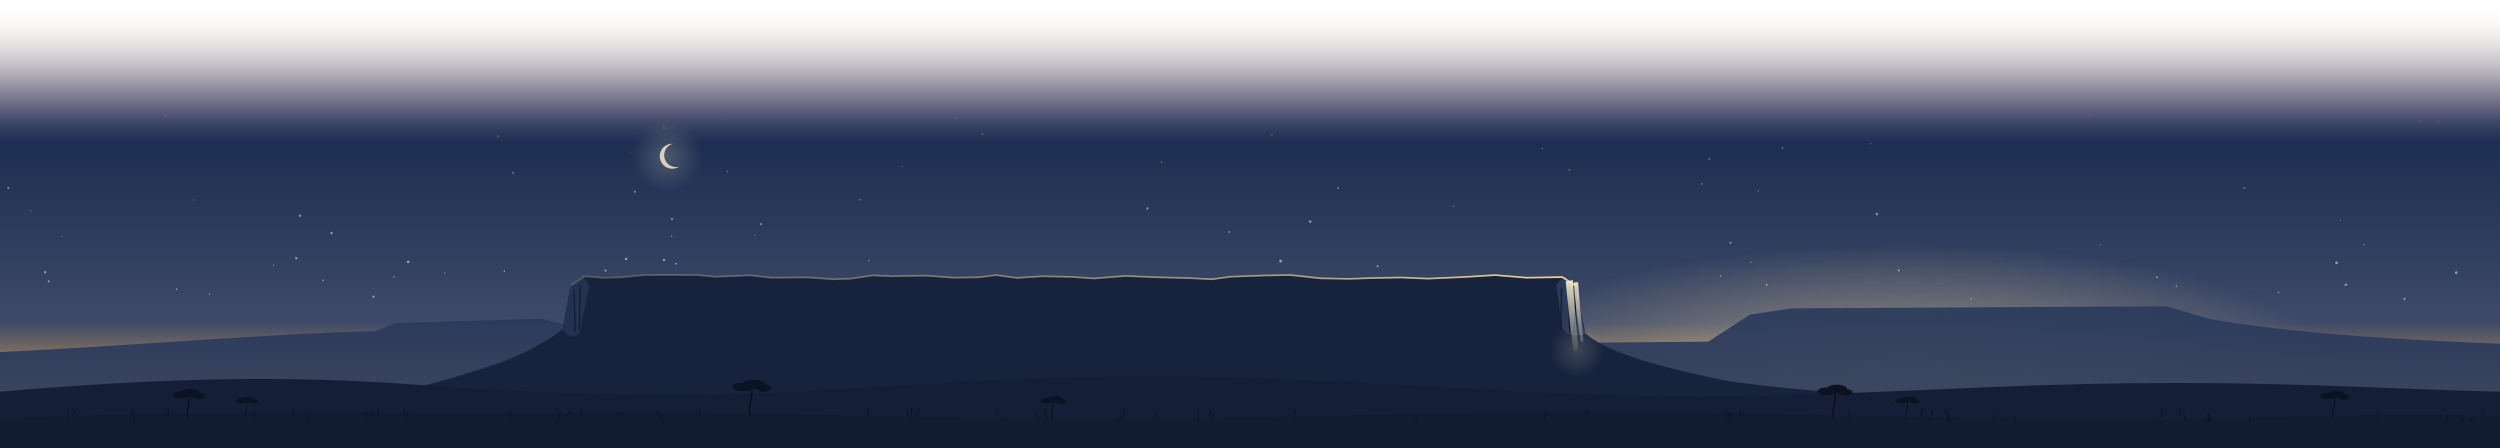
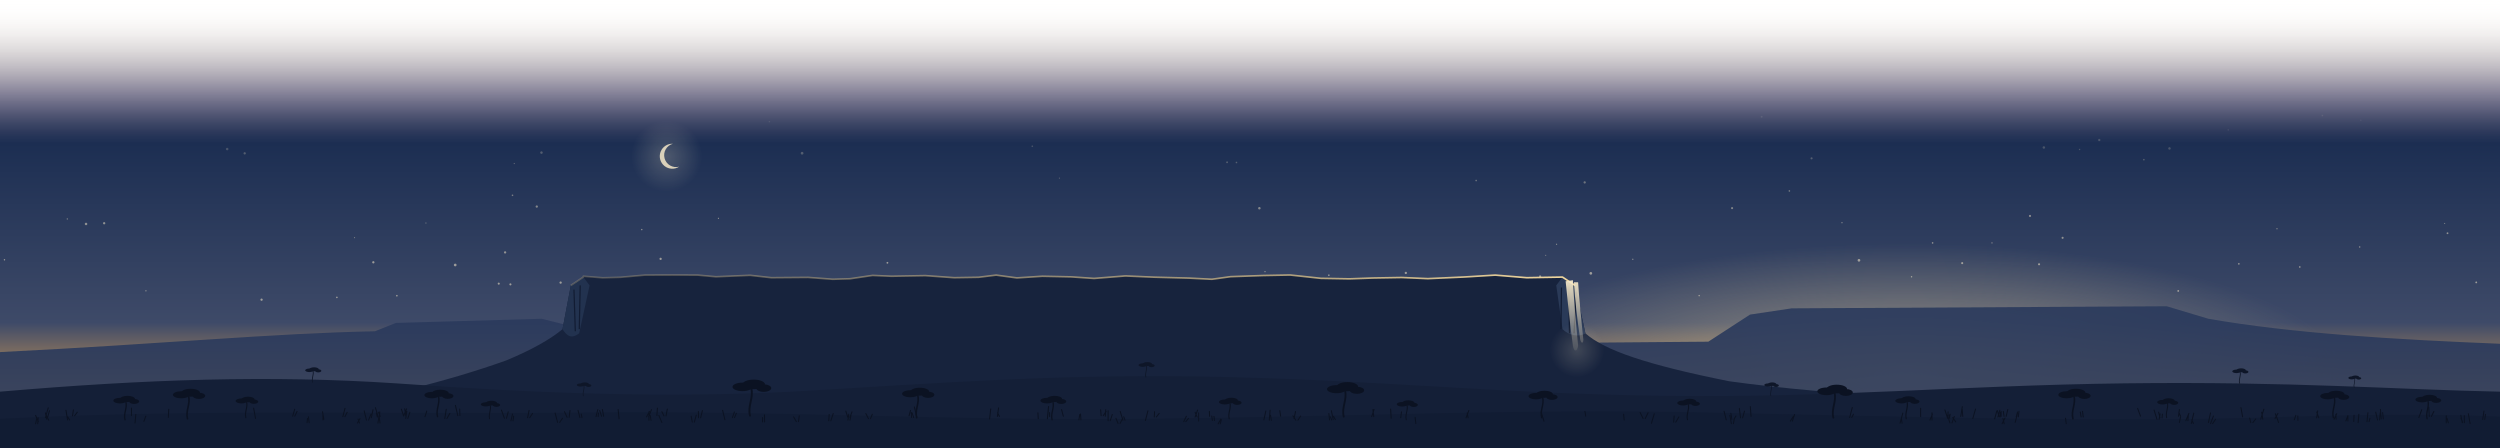
<svg xmlns="http://www.w3.org/2000/svg" viewBox="0 0 2400 430" preserveAspectRatio="xMidYMax slice">
  <defs>
    <linearGradient id="ceu" x1="0" y1="0" x2="0" y2="1">
      <stop offset="0.000" stop-color="#C8B497" stop-opacity="0.000" />
      <stop offset="0.023" stop-color="#BCA993" stop-opacity="0.015" />
      <stop offset="0.046" stop-color="#AF9E8F" stop-opacity="0.055" />
      <stop offset="0.069" stop-color="#A3938B" stop-opacity="0.118" />
      <stop offset="0.091" stop-color="#968987" stop-opacity="0.198" />
      <stop offset="0.114" stop-color="#8A7E82" stop-opacity="0.292" />
      <stop offset="0.137" stop-color="#7D737E" stop-opacity="0.394" />
      <stop offset="0.160" stop-color="#71687A" stop-opacity="0.500" />
      <stop offset="0.183" stop-color="#645D76" stop-opacity="0.606" />
      <stop offset="0.206" stop-color="#575371" stop-opacity="0.708" />
      <stop offset="0.229" stop-color="#4B4B6B" stop-opacity="0.802" />
      <stop offset="0.251" stop-color="#404465" stop-opacity="0.882" />
      <stop offset="0.274" stop-color="#343D5E" stop-opacity="0.945" />
      <stop offset="0.297" stop-color="#283558" stop-opacity="0.985" />
      <stop offset="0.320" stop-color="#1C2E52" stop-opacity="1.000" />
      <stop offset=".72" stop-color="#3E4A68" />
      <stop offset=".82" stop-color="#9C7E5C" />
      <stop offset=".87" stop-color="#C9A064" />
    </linearGradient>
    <radialGradient id="astro-brilho">
      <stop offset="0" stop-color="#F4E7C8" stop-opacity="0.22" />
      <stop offset="1" stop-color="#F4E7C8" stop-opacity="0" />
    </radialGradient>
    <radialGradient id="sol" cx="1830" cy="190" r="420" gradientUnits="userSpaceOnUse" gradientTransform="translate(1830 190) scale(1 .3) translate(-1830 -190)">
      <stop offset="0" stop-color="#F3D9A0" stop-opacity="0.55" />
      <stop offset="1" stop-color="#F3D9A0" stop-opacity="0" />
    </radialGradient>
    <linearGradient id="agua" x1="0" y1="0" x2="0" y2="1">
      <stop offset="0" stop-color="#F4E7C8" stop-opacity=".95" />
      <stop offset="1" stop-color="#F4E7C8" stop-opacity=".1" />
    </linearGradient>
    <radialGradient id="nevoa" cx="1514" cy="166" r="26" gradientUnits="userSpaceOnUse">
      <stop offset="0" stop-color="#F4E7C8" stop-opacity=".18" />
      <stop offset="1" stop-color="#F4E7C8" stop-opacity="0" />
    </radialGradient>
    <linearGradient id="luz" x1="548" y1="0" x2="1512" y2="0" gradientUnits="userSpaceOnUse">
      <stop offset="0" stop-color="#E3C88D" stop-opacity="0.25" />
      <stop offset=".7" stop-color="#E3C88D" stop-opacity="0.7" />
      <stop offset="1" stop-color="#F3D9A0" stop-opacity="1" />
    </linearGradient>
  </defs>
  <rect width="2400" height="430" fill="url(#ceu)" />
  <g fill="#F4E7C8" opacity="0.50">
-     <circle cx="865.7" cy="159.9" r="0.6" opacity="0.6" />
-     <circle cx="2006" cy="110.1" r="0.9" opacity="0.2" />
-     <circle cx="1506.6" cy="163.4" r="1" opacity="0.6" />
-     <circle cx="1633.6" cy="176.5" r="0.9" opacity="0.7" />
-     <circle cx="8" cy="180.4" r="1.1" opacity="0.8" />
-     <circle cx="1795.8" cy="138.1" r="0.9" opacity="0.4" />
-     <circle cx="1284.5" cy="180.7" r="1" opacity="0.8" />
-     <circle cx="158.5" cy="110.7" r="1.1" opacity="0.2" />
-     <circle cx="605.3" cy="147" r="0.6" opacity="0.5" />
-     <circle cx="637.3" cy="122.6" r="1.1" opacity="0.3" />
-     <circle cx="492.5" cy="165.9" r="1.1" opacity="0.6" />
-     <circle cx="2341.8" cy="115.8" r="0.9" opacity="0.2" />
-     <circle cx="918.1" cy="113.1" r="0.9" opacity="0.2" />
-     <circle cx="1640.9" cy="152.6" r="1.1" opacity="0.5" />
-     <circle cx="1480.7" cy="142.6" r="1" opacity="0.4" />
-     <circle cx="185.9" cy="192" r="0.6" opacity="0.8" />
-     <circle cx="609.5" cy="184.1" r="1.1" opacity="0.8" />
-     <circle cx="730.6" cy="215.1" r="1" opacity="1" />
-     <circle cx="29.9" cy="202.1" r="0.5" opacity="0.9" />
-     <circle cx="645.1" cy="210.2" r="1" opacity="1" />
-     <circle cx="1661.2" cy="233.1" r="1" opacity="1" />
-     <circle cx="698.1" cy="164.5" r="0.9" opacity="0.6" />
-     <circle cx="1115.2" cy="155.7" r="0.9" opacity="0.5" />
-     <circle cx="284.4" cy="247.9" r="1.2" opacity="1" />
-     <circle cx="478.2" cy="130.9" r="1.3" opacity="0.3" />
-     <circle cx="2247" cy="211.4" r="0.5" opacity="1" />
-     <circle cx="1101.5" cy="200.1" r="1.2" opacity="0.9" />
-     <circle cx="2323.5" cy="116.1" r="0.9" opacity="0.2" />
-     <circle cx="644.8" cy="226.9" r="0.7" opacity="1" />
-     <circle cx="2269.4" cy="234.9" r="0.7" opacity="1" />
-     <circle cx="1395.5" cy="197.8" r="0.6" opacity="0.9" />
-     <circle cx="1257.8" cy="212.7" r="1.3" opacity="1" />
-     <circle cx="318.3" cy="223.7" r="1.2" opacity="1" />
-     <circle cx="1221" cy="129.5" r="1.2" opacity="0.3" />
-     <circle cx="1688" cy="183.3" r="0.7" opacity="0.8" />
-     <circle cx="2154.5" cy="180.6" r="0.9" opacity="0.8" />
-     <circle cx="59.6" cy="226.9" r="0.5" opacity="1" />
-     <circle cx="1180.1" cy="222.7" r="0.9" opacity="1" />
-     <circle cx="724.7" cy="225.7" r="0.6" opacity="1" />
-     <circle cx="825.5" cy="191.8" r="0.8" opacity="0.8" />
-     <circle cx="2016.6" cy="235" r="0.5" opacity="1" />
-     <circle cx="1801.8" cy="205.6" r="1.2" opacity="1" />
-     <circle cx="288.1" cy="207.1" r="1.2" opacity="1" />
-     <circle cx="1711.3" cy="142.2" r="1.2" opacity="0.4" />
-     <circle cx="695.6" cy="114.4" r="0.8" opacity="0.2" />
-     <circle cx="943" cy="128.6" r="1.3" opacity="0.3" />
+     <circle cx="1662.8" cy="199.8" r="1" opacity="0.9" />
+     <circle cx="2349.6" cy="223.9" r="0.9" opacity="1" />
+     <circle cx="2015.3" cy="134.4" r="1.1" opacity="0.4" />
+     <circle cx="2058.1" cy="153.3" r="0.8" opacity="0.5" />
+     <circle cx="1739.1" cy="152" r="1" opacity="0.5" />
+     <circle cx="738.6" cy="116.8" r="0.7" opacity="0.2" />
+     <circle cx="1494.3" cy="234.5" r="0.6" opacity="1" />
+     <circle cx="2185.9" cy="219.6" r="0.6" opacity="1" />
+     <circle cx="64.6" cy="210.2" r="0.6" opacity="1" />
+     <circle cx="2229.5" cy="110.9" r="0.8" opacity="0.2" />
+     <circle cx="340.4" cy="228.2" r="0.5" opacity="1" />
+     <circle cx="100" cy="214.3" r="1.1" opacity="1" />
+     <circle cx="1521.3" cy="175.1" r="1.1" opacity="0.7" />
+     <circle cx="1768.3" cy="213.8" r="0.6" opacity="1" />
+     <circle cx="1417.1" cy="173.3" r="0.8" opacity="0.7" />
+     <circle cx="1962.1" cy="141.6" r="1.2" opacity="0.4" />
+     <circle cx="2139.1" cy="124.7" r="0.6" opacity="0.3" />
+     <circle cx="2082.7" cy="142.5" r="1.2" opacity="0.4" />
+     <circle cx="2266.4" cy="115.4" r="0.6" opacity="0.2" />
+     <circle cx="493.7" cy="157" r="0.6" opacity="0.6" />
+     <circle cx="82.6" cy="215" r="1.2" opacity="1" />
+     <circle cx="1948.8" cy="207.3" r="1" opacity="1" />
+     <circle cx="1980.1" cy="228.3" r="1" opacity="1" />
+     <circle cx="689.7" cy="209.6" r="0.6" opacity="1" />
+     <circle cx="234.9" cy="147.2" r="1.1" opacity="0.5" />
+     <circle cx="492" cy="187.5" r="0.8" opacity="0.8" />
+     <circle cx="1017" cy="171" r="0.5" opacity="0.7" />
+     <circle cx="616.1" cy="220.4" r="0.7" opacity="1" />
+     <circle cx="1717.8" cy="183.3" r="0.8" opacity="0.8" />
+     <circle cx="770" cy="147.1" r="1.3" opacity="0.5" />
+     <circle cx="1209" cy="199.9" r="1.2" opacity="0.9" />
+     <circle cx="1483.9" cy="245.1" r="0.5" opacity="1" />
+     <circle cx="991" cy="140.4" r="0.8" opacity="0.4" />
+     <circle cx="1855.3" cy="233.2" r="0.8" opacity="1" />
+     <circle cx="1691.2" cy="112.1" r="0.9" opacity="0.2" />
+     <circle cx="519.8" cy="146.5" r="1.2" opacity="0.5" />
+     <circle cx="218.1" cy="143.1" r="1.2" opacity="0.4" />
+     <circle cx="408.9" cy="214.1" r="0.5" opacity="1" />
+     <circle cx="484.9" cy="242.3" r="1.1" opacity="1" />
+     <circle cx="2346.9" cy="214.5" r="0.5" opacity="1" />
+     <circle cx="1178" cy="155.8" r="0.9" opacity="0.5" />
+     <circle cx="1912.3" cy="233.2" r="0.6" opacity="1" />
+     <circle cx="1187" cy="156" r="0.8" opacity="0.5" />
+     <circle cx="1996.4" cy="143.5" r="0.7" opacity="0.4" />
+     <circle cx="2265.3" cy="237.1" r="0.7" opacity="1" />
+     <circle cx="515.3" cy="198.3" r="1.1" opacity="0.9" />
  </g>
  <circle cx="640" cy="150" r="34" fill="url(#astro-brilho)" />
  <path d="M646 138a12 12 0 1 0 6 22a10 10 0 1 1 -6 -22z" fill="#F4E7C8" opacity=".85" />
  <g transform="translate(0 170)">
    <rect width="2400" height="260" fill="url(#sol)" />
    <g fill="#F4E7C8" opacity="0.55">
-       <circle cx="46.8" cy="100.2" r="1" />
-       <circle cx="43.4" cy="91.3" r="1.1" />
-       <circle cx="1229.4" cy="80.6" r="1.4" />
-       <circle cx="1892.1" cy="116.9" r="0.7" />
-       <circle cx="637.4" cy="79.6" r="1.2" />
-       <circle cx="649.1" cy="83.2" r="0.9" />
-       <circle cx="2187.4" cy="110.8" r="0.8" />
-       <circle cx="358.5" cy="114.8" r="1.1" />
-       <circle cx="1681" cy="81.6" r="0.6" />
-       <circle cx="1651.7" cy="95" r="0.7" />
-       <circle cx="2252" cy="103.4" r="1.2" />
-       <circle cx="201" cy="112.2" r="0.7" />
-       <circle cx="2070.7" cy="96.2" r="0.9" />
-       <circle cx="1327.4" cy="115.1" r="0.8" />
-       <circle cx="310.1" cy="99.1" r="0.8" />
-       <circle cx="262.7" cy="84.5" r="0.6" />
-       <circle cx="484.2" cy="90.5" r="0.8" />
-       <circle cx="1822.8" cy="89.6" r="1" />
-       <circle cx="427" cy="91.9" r="0.6" />
-       <circle cx="601.1" cy="78.6" r="1.2" />
-       <circle cx="1322.5" cy="85.6" r="1" />
-       <circle cx="2243.1" cy="82.3" r="1.3" />
-       <circle cx="1037.2" cy="97.8" r="1.3" />
-       <circle cx="943.4" cy="98.3" r="1.2" />
-       <circle cx="2357.9" cy="91.7" r="1.3" />
-       <circle cx="1696.1" cy="103.4" r="0.9" />
-       <circle cx="834.1" cy="80.2" r="0.7" />
-       <circle cx="169.7" cy="107.6" r="0.8" />
-       <circle cx="391.8" cy="81.4" r="1.3" />
-       <circle cx="2089.3" cy="104.8" r="0.8" />
-       <circle cx="581.3" cy="89.7" r="1" />
-       <circle cx="378.1" cy="95.8" r="0.8" />
-       <circle cx="2308.3" cy="116.9" r="1" />
-       <circle cx="586.7" cy="116.6" r="0.8" />
+       <circle cx="381" cy="113.9" r="0.8" />
+       <circle cx="1957.5" cy="83.7" r="1" />
+       <circle cx="2207.8" cy="86.3" r="0.8" />
+       <circle cx="1214.4" cy="90.8" r="0.6" />
+       <circle cx="437" cy="84.4" r="1.3" />
+       <circle cx="1631.2" cy="113.8" r="0.7" />
+       <circle cx="1883.7" cy="82.6" r="1" />
+       <circle cx="1527.2" cy="92.4" r="1.3" />
+       <circle cx="1332.4" cy="101.2" r="1.3" />
+       <circle cx="251.1" cy="117.7" r="1.1" />
+       <circle cx="946.2" cy="109.9" r="0.8" />
+       <circle cx="2377.2" cy="101.1" r="0.9" />
+       <circle cx="1835.1" cy="95.7" r="0.7" />
+       <circle cx="1784.6" cy="79.9" r="1.3" />
+       <circle cx="608.8" cy="103.6" r="1.4" />
+       <circle cx="1406.1" cy="104.5" r="0.9" />
+       <circle cx="4.3" cy="79.4" r="0.7" />
+       <circle cx="1478.5" cy="95.3" r="1" />
+       <circle cx="2149.3" cy="83.3" r="0.8" />
+       <circle cx="1567.5" cy="78.9" r="0.6" />
+       <circle cx="851.9" cy="82.3" r="0.9" />
+       <circle cx="538.2" cy="101.3" r="1.1" />
+       <circle cx="490" cy="103" r="1" />
+       <circle cx="323.4" cy="115.5" r="0.8" />
+       <circle cx="358.4" cy="81.8" r="1.1" />
+       <circle cx="2091.1" cy="109.3" r="0.9" />
+       <circle cx="634.2" cy="78.5" r="1.1" />
+       <circle cx="1349.6" cy="92" r="1.1" />
+       <circle cx="1065" cy="115.5" r="1.2" />
+       <circle cx="596.4" cy="114.1" r="0.6" />
+       <circle cx="1275.7" cy="94.2" r="0.8" />
+       <circle cx="140.1" cy="109.2" r="0.6" />
+       <circle cx="1322.2" cy="115.6" r="0.7" />
+       <circle cx="478.8" cy="102.3" r="1" />
    </g>
    <path d="M0 260 L0 168 C160 160 260 150 360 148 L380 140 L520 136 L560 146 C660 158 760 162 900 160 C1100 158 1250 164 1400 160 L1640 158 L1680 132 L1720 126 L2080 124 L2120 136 C2200 150 2300 156 2400 160 L2400 260 Z" fill="#2A3A5C" opacity=".9" />
    <path d="M260 230 C360 214 430 196 486 176 C510 166 528 156 540 146 L548 104 L560 96 L560 95.2L578.7 96.7L595.8 96.2L619.1 94.1L645.2 94L669.8 94.1L687.3 95.7L720.1 94.3L740.4 96.6L775.7 96.3L799.5 98.1L816.1 97.6L837.7 94.4L855.8 95.2L888.3 94.6L916 96.6L939.4 96.2L956.3 94.1L976.2 96.8L1000.7 95.2L1028.4 95.8L1050.3 97.3L1080.4 94.9L1108 96.1L1141.8 97L1163.4 98.1L1181.4 95.6L1212.8 94.5L1238.5 94L1268 97.2L1295.5 97.7L1317.7 96.9L1345.6 96.4L1370.7 97.5L1406 95.9L1435.4 94.1L1465.6 96.6L1500 96 L1512 104 L1522 150 C1540 166 1580 180 1660 196 C1760 210 1900 216 2050 222 L2050 260 L260 260 Z" fill="#17233D" />
    <path d="M540 146 L548 104 L560 96 L566 104 L556 150 C548 156 544 152 540 146 Z" fill="#22324F" />
    <path d="M1500 96 L1512 104 L1522 150 C1516 154 1506 152 1500 146 L1494 104 Z" fill="#2A3A58" />
    <path d="M551 108 L552.3 148M557 104 L556.1 146M1499 106 L1498.5 146M1506 104 L1506.7 150M1513 110 L1511.1 150" stroke="#121C33" stroke-width="1.2" fill="none" />
    <path d="M548 104 L560 96 L560 95.2L578.7 96.7L595.8 96.2L619.1 94.1L645.2 94L669.8 94.1L687.3 95.7L720.1 94.3L740.4 96.6L775.7 96.3L799.5 98.1L816.1 97.6L837.7 94.4L855.8 95.2L888.3 94.6L916 96.6L939.4 96.2L956.3 94.1L976.2 96.8L1000.7 95.2L1028.4 95.8L1050.3 97.3L1080.4 94.9L1108 96.1L1141.8 97L1163.4 98.1L1181.4 95.6L1212.8 94.5L1238.5 94L1268 97.2L1295.5 97.7L1317.7 96.9L1345.6 96.4L1370.7 97.5L1406 95.9L1435.4 94.1L1465.6 96.6L1500 96 L1512 104" stroke="url(#luz)" stroke-width="1.6" fill="none" stroke-linejoin="round" />
    <path d="M1503 100 C1505 120 1507 140 1510 162 C1511 168 1514 168 1515 162 C1513 140 1511 120 1510 99 Z M1511 101 C1512 118 1514 136 1517 156 C1518 160 1520 160 1520 156 C1518 136 1516 118 1515 101 Z" fill="url(#agua)" />
    <rect x="1470" y="130" width="90" height="70" fill="url(#nevoa)" />
    <path d="M0 260 L0 206 C140 194 260 190 380 198 C520 208 640 212 760 206 C900 198 1020 188 1180 192 C1340 196 1440 208 1600 210 C1760 212 1880 200 2040 198 C2200 196 2300 204 2400 206 L2400 260 Z" fill="#141F37" />
+     <path d="M300 197 C299 193 301.5 190 300.5 186" stroke="#0E1628" stroke-width="0.8" fill="none" stroke-linecap="round" />
+     <g fill="#0E1628">
+       <ellipse cx="297" cy="185.5" rx="4" ry="1.7" />
+       <ellipse cx="301.5" cy="184.5" rx="4.5" ry="1.9" />
+       <ellipse cx="305.5" cy="186" rx="3" ry="1.5" />
+     </g>
+     <path d="M560 210 C559.1 206.4 561.4 203.7 560.5 200.1" stroke="#0E1628" stroke-width="0.7" fill="none" stroke-linecap="round" />
+     <g fill="#0E1628">
+       <ellipse cx="557.3" cy="199.6" rx="3.6" ry="1.5" />
+       <ellipse cx="561.4" cy="198.8" rx="4" ry="1.7" />
+       <ellipse cx="565" cy="200.1" rx="2.7" ry="1.4" />
+     </g>
+     <path d="M1100 192 C1099 188 1101.5 185 1100.5 181" stroke="#0E1628" stroke-width="0.8" fill="none" stroke-linecap="round" />
+     <g fill="#0E1628">
+       <ellipse cx="1097" cy="180.5" rx="4" ry="1.7" />
+       <ellipse cx="1101.5" cy="179.5" rx="4.5" ry="1.9" />
+       <ellipse cx="1105.5" cy="181" rx="3" ry="1.5" />
+     </g>
+     <path d="M1700 210 C1699.1 206.4 1701.3 203.7 1700.5 200.1" stroke="#0E1628" stroke-width="0.7" fill="none" stroke-linecap="round" />
+     <g fill="#0E1628">
+       <ellipse cx="1697.3" cy="199.6" rx="3.6" ry="1.5" />
+       <ellipse cx="1701.3" cy="198.8" rx="4" ry="1.7" />
+       <ellipse cx="1705" cy="200.1" rx="2.7" ry="1.4" />
+     </g>
+     <path d="M2150 198 C2149 194 2151.5 191 2150.5 187" stroke="#0E1628" stroke-width="0.8" fill="none" stroke-linecap="round" />
+     <g fill="#0E1628">
+       <ellipse cx="2147" cy="186.5" rx="4" ry="1.7" />
+       <ellipse cx="2151.5" cy="185.5" rx="4.5" ry="1.9" />
+       <ellipse cx="2155.5" cy="187" rx="3" ry="1.5" />
+     </g>
+     <path d="M2260 202 C2259.2 198.8 2261.2 196.4 2260.4 193.2" stroke="#0E1628" stroke-width="0.6" fill="none" stroke-linecap="round" />
+     <g fill="#0E1628">
+       <ellipse cx="2257.6" cy="192.8" rx="3.2" ry="1.4" />
+       <ellipse cx="2261.2" cy="192" rx="3.6" ry="1.5" />
+       <ellipse cx="2264.4" cy="193.2" rx="2.4" ry="1.2" />
+     </g>
    <path d="M0 260 L0 232 C200 222 380 228 560 226 C760 224 900 234 1100 232 C1300 230 1460 222 1640 226 C1840 230 2020 236 2200 230 C2300 227 2360 228 2400 230 L2400 260 Z" fill="#111C33" />
-     <path d="M1108.1 230.2 l1.8 -5.3M281 229.4 l1 -8.6M1843.8 229.9 l1.7 -8M594.3 231.7 l-0.1 -5.7M2091.4 229.6 l1.7 -6.3M1078 232.8 l1.8 -8.9M2120.1 234.7 l-0.6 -6.6M2073.6 230.9 l2.7 -7.9M996.7 231.5 l-2 -5.5M2122.1 235.7 l-2.1 -8.6M362.2 230.2 l1.8 -5.6M556.7 230.6 l2 -8.9M1163.9 233.1 l0.9 -6.4M630.6 229 l0.3 -5.5M1005.5 231.6 l-2.9 -8.9M1359.2 235.7 l0.9 -7.1M1657.2 232.6 l2.6 -6.7M1482.2 233.7 l2.2 -8.3M129.6 235.3 l-1.7 -6M1871.9 235.1 l-1.2 -6M1914.9 231.7 l0.5 -6M957.5 229.7 l-0.5 -5.5M1522.3 229.4 l2.5 -6.4M161.6 230.5 l-0.3 -7.3M389.5 231.4 l2.4 -6.7M126.2 229 l2.5 -7M363 229.7 l0.2 -7.1M872.7 229.2 l-2.9 -6.8M2098.4 233.3 l-1.9 -5M356.5 230.8 l1.8 -5.7M833.7 231.5 l-0.2 -7.9M294.8 234.9 l0.3 -6.3M2383.4 232.3 l0.1 -7.2M1161.2 229.6 l1.7 -5.4M245.3 231.4 l0.4 -6M635.4 234.8 l-1.3 -8.1M387.5 229.2 l0 -7.2M2282.4 232.7 l1.6 -8.6M351.8 232.8 l-0.3 -7.5M64.9 232.7 l0 -7M2348.4 235 l1.2 -6.8M1670.9 230.8 l0.2 -6.9M880.1 230.2 l2.6 -7.8M1852.7 232.7 l2.3 -8.8M1869.7 231.3 l-1.4 -7.2M535.3 234.7 l2.7 -8.4M2363.8 235 l-2.2 -5.5M1934.6 234.7 l-0.3 -5.3M1775.7 230.6 l-1.6 -5.3M1242.3 231.5 l1 -8.1M69.6 229.2 l2.4 -5.6M670.6 230.8 l1.3 -7.6M1662.1 235.7 l-2.1 -8.5M1073.3 235.6 l2.8 -5.9M2371.3 235.7 l2.7 -6.6M875.1 230.5 l-0.1 -9M544.4 230.4 l2 -5.6M490.5 233.4 l-0.4 -7.1M2160.7 234.9 l-1 -5.8M1150.7 233.6 l-1.1 -7.9" stroke="#0B1222" stroke-width="1" fill="none" stroke-linecap="round" />
+     <path d="M1108.1 230.3 l0.3 -5.1M1110.1 230.3 l2.7 -3.4M281 229.5 l1.9 -6.6M283 229.5 l2.2 -4.6M1843.8 230 l0 -8.1M594.3 232.1 l-0.9 -9M2091.4 229.6 l0.8 -6.4M2093.4 229.6 l-1.7 -3.5M1078 233.4 l-2.6 -8.4M1080 233.4 l-1.2 -3.3M2120.1 235.6 l2 -9.2M2073.6 231.2 l-1.3 -5.5M2075.6 231.2 l0.3 -3.6M996.7 231.9 l-0.3 -5.6M2122.1 236.7 l2.8 -7.3M2124.1 236.7 l2.8 -4.2M362.2 230.4 l-0.9 -4M364.2 230.4 l0.4 -5M556.7 230.9 l-1.8 -7M558.7 230.9 l-0.7 -3.4M1163.9 233.7 l-0.6 -4.3M1165.9 233.7 l-0.5 -3.9M630.6 229 l0.5 -7.2M1005.5 232 l0.9 -8.3M1359.2 236.6 l-0.7 -6M1657.2 233.1 l-2.1 -8.3M1482.2 234.4 l-2.7 -9M129.6 236.2 l0.8 -8.4M1871.9 236 l-2.2 -7.1M1873.9 236 l2.2 -6.2M1914.9 232.1 l2 -7.5M957.5 229.8 l1.1 -8.2M959.5 229.8 l-1.8 -3.5M1522.3 229.5 l-0.8 -4.6M161.6 230.7 l0.4 -7.8M389.5 231.7 l1.1 -6.9M391.5 231.7 l2 -6M126.2 229 l0 -7.2M363 229.8 l-2.6 -8.4M365 229.8 l-1.6 -4.1M872.7 229.2 l1.4 -5.2M2098.4 233.9 l2.9 -7M2100.4 233.9 l0.4 -5.7M356.5 231 l1.6 -7.7M833.7 231.9 l-2.5 -4.9M835.7 231.9 l1.7 -4.2M294.8 235.8 l0.4 -4.1M296.8 235.8 l-0.7 -5.7M2383.4 232.7 l1.2 -8.1M2385.4 232.7 l0.6 -4.9M1161.2 229.7 l-0.2 -4.7M245.3 231.7 l-1.8 -9.9M635.4 235.6 l-2.9 -6.8M387.5 229.2 l2.8 -6.7M389.5 229.2 l-1 -6.8M2282.4 233.2 l-1.7 -7.5M2284.4 233.2 l0.6 -6.8M351.8 233.3 l-2.2 -8.9M353.8 233.3 l2.4 -5.8M64.9 233.2 l-1.6 -9.4M66.9 233.2 l-1.9 -3M2348.4 235.9 l-0 -6.7M2350.4 235.9 l-1.3 -4.4M1670.9 231.1 l-1.1 -9M1672.9 231.1 l1.8 -6.4M880.1 230.3 l-2.3 -9.6M1852.7 233.3 l2.4 -5.7M1854.7 233.3 l-0 -7M1869.7 231.6 l0.5 -6.2M1871.7 231.6 l-0.6 -3.2M535.3 235.5 l-2.4 -9M537.3 235.5 l2.7 -4M2363.8 235.8 l-1.4 -7.1M2365.8 235.8 l-0.1 -6.8M1934.6 235.5 l2.3 -8.9M1775.7 230.8 l2.5 -9.6M1777.7 230.8 l1.6 -3.2M1242.3 231.8 l1.4 -6.7M69.6 229.2 l0.9 -5.7M71.6 229.2 l2.6 -3.5M670.6 231.1 l-0.2 -6.1M672.6 231.1 l1.7 -6.9M1662.1 236.7 l-1.4 -7.9M1664.1 236.7 l0.8 -4.6M1073.3 236.5 l-2 -5M1075.3 236.5 l2.5 -5M2371.3 236.6 l-1.7 -9.4M875.1 230.8 l-0.3 -4.8M877.1 230.8 l-1.5 -4.4M544.4 230.6 l-2.5 -5.4M546.4 230.6 l0.8 -6.5M490.5 234 l1.5 -6.5M492.5 234 l0.6 -4.5M2160.7 235.7 l-1 -4.4M2162.7 235.7 l2.8 -3.5M1150.7 234.2 l0 -7.8M1919.1 229.7 l-1.7 -5.6M1921.1 229.7 l-0 -4.8M1585.4 236.3 l2.7 -9.1M1877.5 235 l-2.9 -4.2M1147.3 230.4 l2.4 -6.8M1149.3 230.4 l-2 -4.6M1893.9 231.7 l2.6 -9M1922 236.8 l2.8 -5.5M1924 236.8 l-1.2 -5.1M950 232.2 l1.1 -9.6M2272.3 234.8 l0.9 -8.6M2274.3 234.8 l0.8 -3.2M408 230 l1.7 -5.4M362.8 236.2 l0.9 -5.8M364.8 236.2 l-0.7 -5.5M1935.6 230.2 l1.2 -4.7M1937.6 230.2 l0.6 -5.3M1983.6 236.8 l-0.7 -5.3M1577.4 231.8 l-2.9 -5.8M1579.4 231.8 l2.8 -5.6M1316.8 230 l2.3 -6.9M1318.8 230 l-0.8 -6.8M34.2 236.8 l1.2 -5.8M36.2 236.8 l0.5 -5.7M1559.2 233.2 l-0.5 -5.5M2240.7 232.5 l2.6 -5.4M2242.7 232.5 l-0.3 -4.7M2092.2 235.6 l1.1 -5.2M506.5 231 l1.4 -7M508.5 231 l2.8 -4.2M703.1 230.9 l1.9 -5.4M705.1 230.9 l1.8 -4.2M1407.4 231.1 l2.7 -7M1409.4 231.1 l-0.9 -4.7M1005.6 230 l1 -9.7M1007.6 230 l-0 -3.9M2184 231.8 l2.8 -4.9M2186 231.8 l-1.7 -4.6M1099.6 233.7 l2.4 -9.3M2170.3 232.4 l3 -9.6M2172.3 232.4 l-1.1 -6.7M2202.5 233 l1.5 -4.2M1276.4 233.2 l-0.7 -6.2M1278.4 233.2 l-1.2 -3M44.9 232.5 l-1.3 -6.1M439.5 229 l-2.3 -9.8M441.5 229 l-0.2 -6.3M1918 230.4 l1.9 -6.6M1920 230.4 l0.4 -4.5M1136.4 234.8 l2.5 -5.2M1138.4 234.8 l2.5 -3.1M1335.5 231.6 l-0.5 -8.9M1244 233.4 l-2.8 -4.2M1246 233.4 l2.6 -4M1882.3 229.8 l1.5 -9.4M1884.3 229.8 l-0.6 -6.8M1344.7 231 l0.7 -5.6M664.6 235.2 l-1.1 -5.7M666.6 235.2 l1.8 -6.7M1218.5 233.5 l0.8 -9.7M1220.5 233.5 l-0.8 -4.9M1824 236.3 l2.7 -9.7M1826 236.3 l-0.7 -4.7M1063.8 233.9 l-0 -9.6M1065.8 233.9 l2 -6M1213.3 233.1 l1.9 -8.6M1662.6 232.6 l-1 -5.9M1664.6 232.6 l1.9 -3.3M1279.9 232.8 l-1.8 -8.5M1281.9 232.8 l-1.7 -3.1M2259.6 234.6 l0.3 -6M2103.7 236.5 l2.3 -9.9M2105.7 236.5 l-1.6 -3.4M623 233.5 l-0 -8.3M625 233.5 l-0.8 -4.7M2263.8 235.7 l0.7 -8M329.1 230 l2.1 -8M331.1 230 l2.2 -4.2M1061.1 229.6 l0.4 -6.2M577.5 229.6 l-1.8 -5.5M579.5 229.6 l-1.2 -6.5M1606.7 235.3 l0.5 -6M1608.7 235.3 l3 -5M2152.9 230.2 l-1.6 -8.9M1718.7 234.3 l2.9 -4.6M1720.7 234.3 l2.1 -6.4M343.1 236.1 l2.5 -4.2M345.1 236.1 l-1.4 -3.8M2322.1 230.8 l2.8 -7.5M2286 232.2 l-0.8 -9.2M2288 232.2 l-0.7 -6.1M1169.4 236.9 l2.7 -4.6M1171.4 236.9 l1.1 -3.9M1997.9 230.3 l-0.8 -4.8M1999.9 230.3 l-0.7 -5.4M1035.7 233.1 l0.9 -5.2M1037.7 233.1 l-0.4 -5.7M813.9 230.6 l-1.9 -5.9M815.9 230.6 l2 -5.2M764.5 234.8 l-2.6 -4.6M766.5 234.8 l0.8 -5.6M46.8 233.4 l-2.5 -5M1057.1 229.1 l-0.5 -5.7M1059.1 229.1 l2.8 -4.2M795.6 234 l0.4 -6.1M797.6 234 l2.3 -7M1229.4 229.5 l-0.8 -5.2M2364.2 235.3 l-1.8 -4M2332.1 229.8 l-0.5 -8.9M2334.1 229.8 l2.4 -4.8M637.4 229.3 l-2 -4.1M639.4 229.3 l1.2 -6.6M1869.6 231.2 l-2.5 -7.7M1871.6 231.2 l0.5 -3.6M310.9 232.4 l-1.3 -7.1M2187.4 235.6 l-2.3 -6.9M620.7 230.2 l2.8 -5.2M622.7 230.2 l2.7 -6.9M2206 233.6 l-0.1 -4.3M1681 229.7 l-0.7 -9.4M138.1 234.5 l1.9 -5M1020.8 229.6 l-1.7 -6.4M2252 234.1 l2 -5.1M2254 234.1 l-0 -5.1M1923.9 229.7 l-0.7 -4.7M1925.9 229.7 l1.6 -6.6M2054.9 229.5 l-2.8 -7.4M2070.7 232.6 l-2.8 -9M2072.7 232.6 l1 -5.2M814 233.4 l0.8 -5.8M816 233.4 l0.9 -4.7M2224 231.1 l1 -6.7M2226 231.1 l-1.9 -5.5M310.1 233.2 l-0.1 -5.4M572.2 229.9 l1.7 -6.7M574.2 229.9 l0.4 -3.4M387.5 229.4 l-2.2 -6.6M389.5 229.4 l0.2 -5M484.2 231.5 l-2.8 -7.8M486.2 231.5 l1.7 -6.1M732 235.1 l0.1 -4.3M734 235.1 l-0.1 -6.8M695.9 233 l-2.2 -9.1M427 231.8 l1.4 -8.9M429 231.8 l2.9 -5M43.6 231 l2.7 -9.5M45.6 231 l1.9 -6.7M36.8 234.9 l-2.6 -6.1" stroke="#0B1222" stroke-width="1" fill="none" stroke-linecap="round" />
+     <path d="M120 233 C118.4 226.6 122.4 221.8 120.8 215.4" stroke="#0B1222" stroke-width="1.3" fill="none" stroke-linecap="round" />
+     <g fill="#0B1222">
+       <ellipse cx="115.2" cy="214.6" rx="6.4" ry="2.7" />
+       <ellipse cx="122.4" cy="213" rx="7.2" ry="3" />
+       <ellipse cx="128.8" cy="215.4" rx="4.8" ry="2.4" />
+     </g>
    <path d="M180 232 C178 224 183 218 181 210" stroke="#0B1222" stroke-width="1.6" fill="none" stroke-linecap="round" />
    <g fill="#0B1222">
      <ellipse cx="174" cy="209" rx="8" ry="3.4" />
      <ellipse cx="183" cy="207" rx="9" ry="3.8" />
      <ellipse cx="191" cy="210" rx="6" ry="3" />
    </g>
    <path d="M236 231 C234.6 225.4 238.1 221.2 236.7 215.6" stroke="#0B1222" stroke-width="1.1" fill="none" stroke-linecap="round" />
    <g fill="#0B1222">
      <ellipse cx="231.8" cy="214.9" rx="5.6" ry="2.4" />
      <ellipse cx="238.1" cy="213.5" rx="6.3" ry="2.7" />
      <ellipse cx="243.7" cy="215.6" rx="4.2" ry="2.1" />
    </g>
+     <path d="M420 230 C418.2 222.8 422.7 217.4 420.9 210.2" stroke="#0B1222" stroke-width="1.4" fill="none" stroke-linecap="round" />
+     <g fill="#0B1222">
+       <ellipse cx="414.6" cy="209.3" rx="7.2" ry="3.1" />
+       <ellipse cx="422.7" cy="207.5" rx="8.1" ry="3.4" />
+       <ellipse cx="429.9" cy="210.2" rx="5.4" ry="2.7" />
+     </g>
+     <path d="M470 232 C468.8 227.2 471.8 223.6 470.6 218.8" stroke="#0B1222" stroke-width="1" fill="none" stroke-linecap="round" />
+     <g fill="#0B1222">
+       <ellipse cx="466.4" cy="218.2" rx="4.8" ry="2" />
+       <ellipse cx="471.8" cy="217" rx="5.4" ry="2.3" />
+       <ellipse cx="476.6" cy="218.8" rx="3.6" ry="1.8" />
+     </g>
    <path d="M720 229 C717.6 219.4 723.6 212.2 721.2 202.6" stroke="#0B1222" stroke-width="1.9" fill="none" stroke-linecap="round" />
    <g fill="#0B1222">
      <ellipse cx="712.8" cy="201.4" rx="9.6" ry="4.1" />
      <ellipse cx="723.6" cy="199" rx="10.8" ry="4.6" />
      <ellipse cx="733.2" cy="202.6" rx="7.2" ry="3.6" />
    </g>
+     <path d="M880 231 C878 223 883 217 881 209" stroke="#0B1222" stroke-width="1.6" fill="none" stroke-linecap="round" />
+     <g fill="#0B1222">
+       <ellipse cx="874" cy="208" rx="8" ry="3.4" />
+       <ellipse cx="883" cy="206" rx="9" ry="3.8" />
+       <ellipse cx="891" cy="209" rx="6" ry="3" />
+     </g>
    <path d="M1010 233 C1008.4 226.6 1012.4 221.8 1010.8 215.4" stroke="#0B1222" stroke-width="1.3" fill="none" stroke-linecap="round" />
    <g fill="#0B1222">
      <ellipse cx="1005.2" cy="214.6" rx="6.4" ry="2.7" />
      <ellipse cx="1012.4" cy="213" rx="7.2" ry="3" />
      <ellipse cx="1018.8" cy="215.4" rx="4.8" ry="2.4" />
    </g>
+     <path d="M1180 232 C1178.6 226.4 1182.1 222.2 1180.7 216.6" stroke="#0B1222" stroke-width="1.1" fill="none" stroke-linecap="round" />
+     <g fill="#0B1222">
+       <ellipse cx="1175.8" cy="215.9" rx="5.6" ry="2.4" />
+       <ellipse cx="1182.1" cy="214.5" rx="6.3" ry="2.7" />
+       <ellipse cx="1187.7" cy="216.6" rx="4.2" ry="2.1" />
+     </g>
+     <path d="M1290 230 C1287.7 220.8 1293.5 213.9 1291.2 204.7" stroke="#0B1222" stroke-width="1.8" fill="none" stroke-linecap="round" />
+     <g fill="#0B1222">
+       <ellipse cx="1283.1" cy="203.6" rx="9.2" ry="3.9" />
+       <ellipse cx="1293.5" cy="201.2" rx="10.3" ry="4.4" />
+       <ellipse cx="1302.7" cy="204.7" rx="6.9" ry="3.4" />
+     </g>
+     <path d="M1350 233 C1348.7 227.8 1352 223.9 1350.7 218.7" stroke="#0B1222" stroke-width="1" fill="none" stroke-linecap="round" />
+     <g fill="#0B1222">
+       <ellipse cx="1346.1" cy="218.1" rx="5.2" ry="2.2" />
+       <ellipse cx="1352" cy="216.8" rx="5.9" ry="2.5" />
+       <ellipse cx="1357.2" cy="218.7" rx="3.9" ry="2" />
+     </g>
+     <path d="M1480 231 C1478.2 223.8 1482.7 218.4 1480.9 211.2" stroke="#0B1222" stroke-width="1.4" fill="none" stroke-linecap="round" />
+     <g fill="#0B1222">
+       <ellipse cx="1474.6" cy="210.3" rx="7.2" ry="3.1" />
+       <ellipse cx="1482.7" cy="208.5" rx="8.1" ry="3.4" />
+       <ellipse cx="1489.9" cy="211.2" rx="5.4" ry="2.7" />
+     </g>
+     <path d="M1620 233 C1618.6 227.4 1622.1 223.2 1620.7 217.6" stroke="#0B1222" stroke-width="1.1" fill="none" stroke-linecap="round" />
+     <g fill="#0B1222">
+       <ellipse cx="1615.8" cy="216.9" rx="5.6" ry="2.4" />
+       <ellipse cx="1622.1" cy="215.5" rx="6.3" ry="2.7" />
+       <ellipse cx="1627.7" cy="217.6" rx="4.2" ry="2.1" />
+     </g>
    <path d="M1760 231 C1757.8 222.2 1763.3 215.6 1761.1 206.8" stroke="#0B1222" stroke-width="1.8" fill="none" stroke-linecap="round" />
    <g fill="#0B1222">
      <ellipse cx="1753.4" cy="205.7" rx="8.8" ry="3.7" />
      <ellipse cx="1763.3" cy="203.5" rx="9.9" ry="4.2" />
      <ellipse cx="1772.1" cy="206.8" rx="6.6" ry="3.3" />
    </g>
    <path d="M1830 232 C1828.5 226 1832.2 221.5 1830.8 215.5" stroke="#0B1222" stroke-width="1.2" fill="none" stroke-linecap="round" />
    <g fill="#0B1222">
      <ellipse cx="1825.5" cy="214.8" rx="6" ry="2.5" />
      <ellipse cx="1832.2" cy="213.2" rx="6.8" ry="2.8" />
      <ellipse cx="1838.2" cy="215.5" rx="4.5" ry="2.2" />
    </g>
+     <path d="M1990 232 C1988 224 1993 218 1991 210" stroke="#0B1222" stroke-width="1.6" fill="none" stroke-linecap="round" />
+     <g fill="#0B1222">
+       <ellipse cx="1984" cy="209" rx="8" ry="3.4" />
+       <ellipse cx="1993" cy="207" rx="9" ry="3.8" />
+       <ellipse cx="2001" cy="210" rx="6" ry="3" />
+     </g>
+     <path d="M2080 231 C2078.7 225.8 2081.9 221.9 2080.7 216.7" stroke="#0B1222" stroke-width="1" fill="none" stroke-linecap="round" />
+     <g fill="#0B1222">
+       <ellipse cx="2076.1" cy="216.1" rx="5.2" ry="2.2" />
+       <ellipse cx="2081.9" cy="214.8" rx="5.9" ry="2.5" />
+       <ellipse cx="2087.2" cy="216.7" rx="3.9" ry="2" />
+     </g>
    <path d="M2240 231 C2238.2 223.8 2242.7 218.4 2240.9 211.2" stroke="#0B1222" stroke-width="1.4" fill="none" stroke-linecap="round" />
    <g fill="#0B1222">
      <ellipse cx="2234.6" cy="210.3" rx="7.2" ry="3.1" />
      <ellipse cx="2242.7" cy="208.5" rx="8.1" ry="3.4" />
      <ellipse cx="2249.9" cy="211.2" rx="5.4" ry="2.7" />
    </g>
+     <path d="M2330 232 C2328.4 225.6 2332.4 220.8 2330.8 214.4" stroke="#0B1222" stroke-width="1.3" fill="none" stroke-linecap="round" />
+     <g fill="#0B1222">
+       <ellipse cx="2325.2" cy="213.6" rx="6.4" ry="2.7" />
+       <ellipse cx="2332.4" cy="212" rx="7.2" ry="3" />
+       <ellipse cx="2338.8" cy="214.4" rx="4.8" ry="2.4" />
+     </g>
  </g>
</svg>
